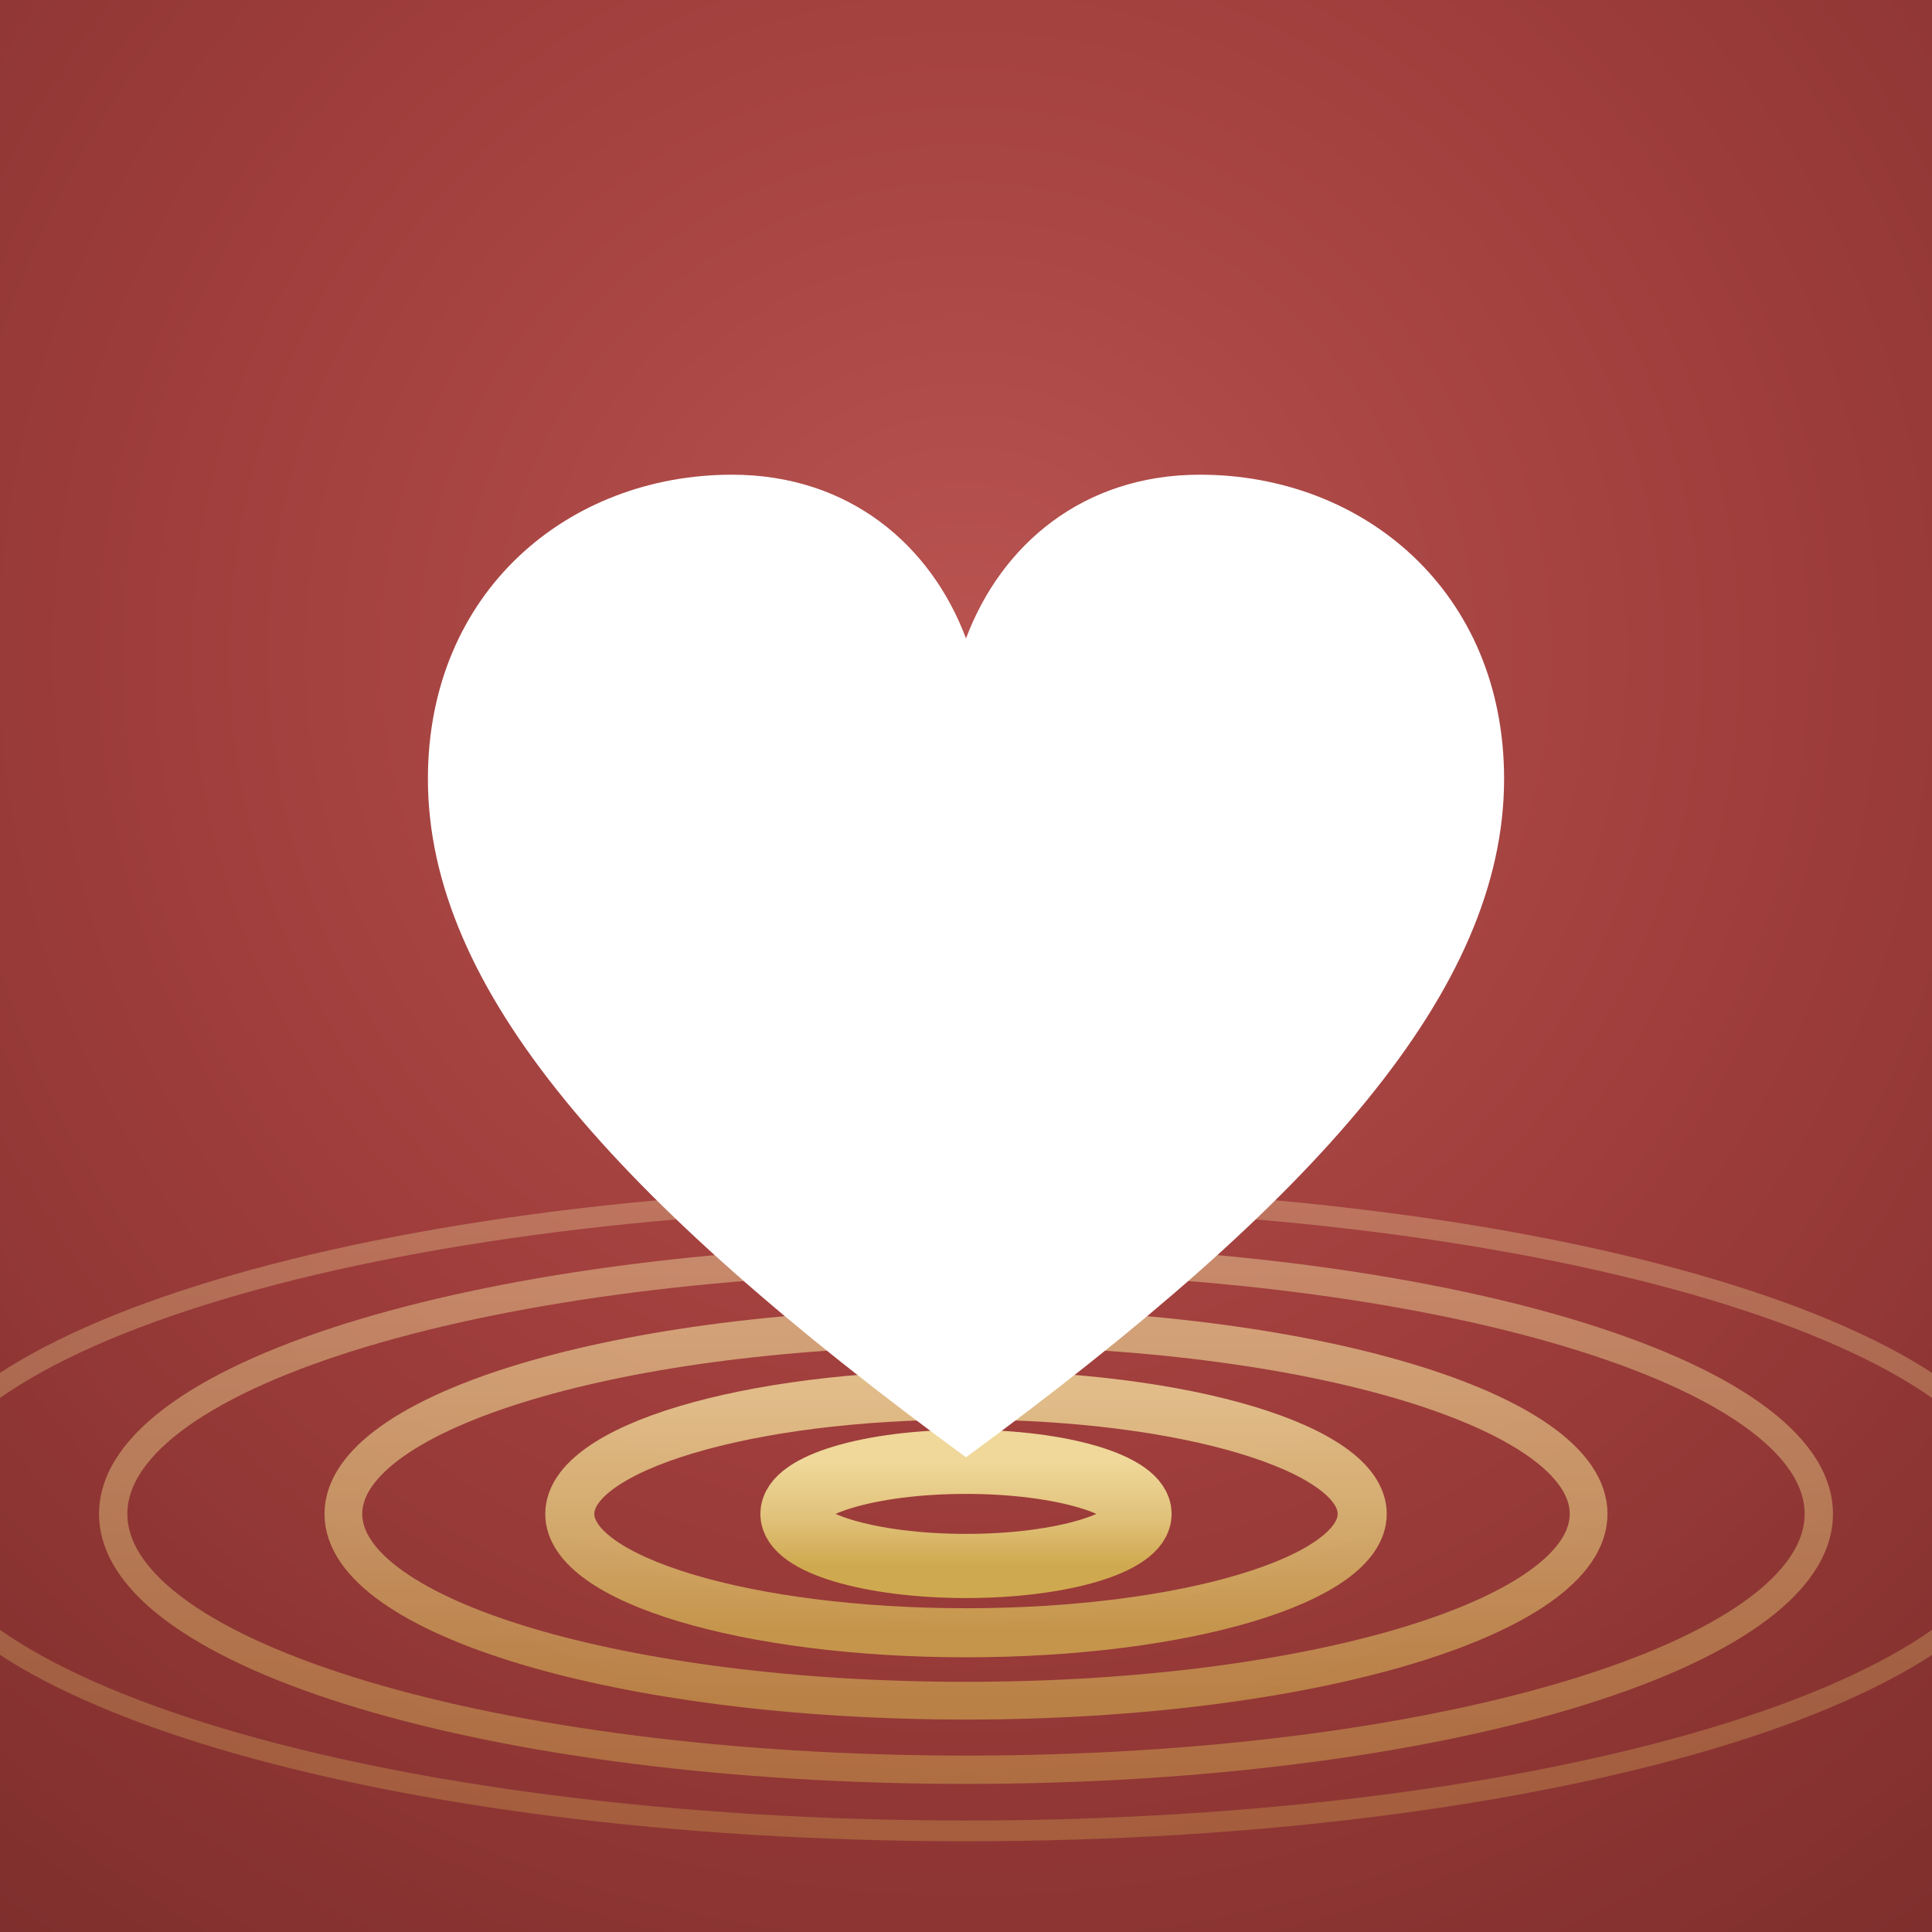
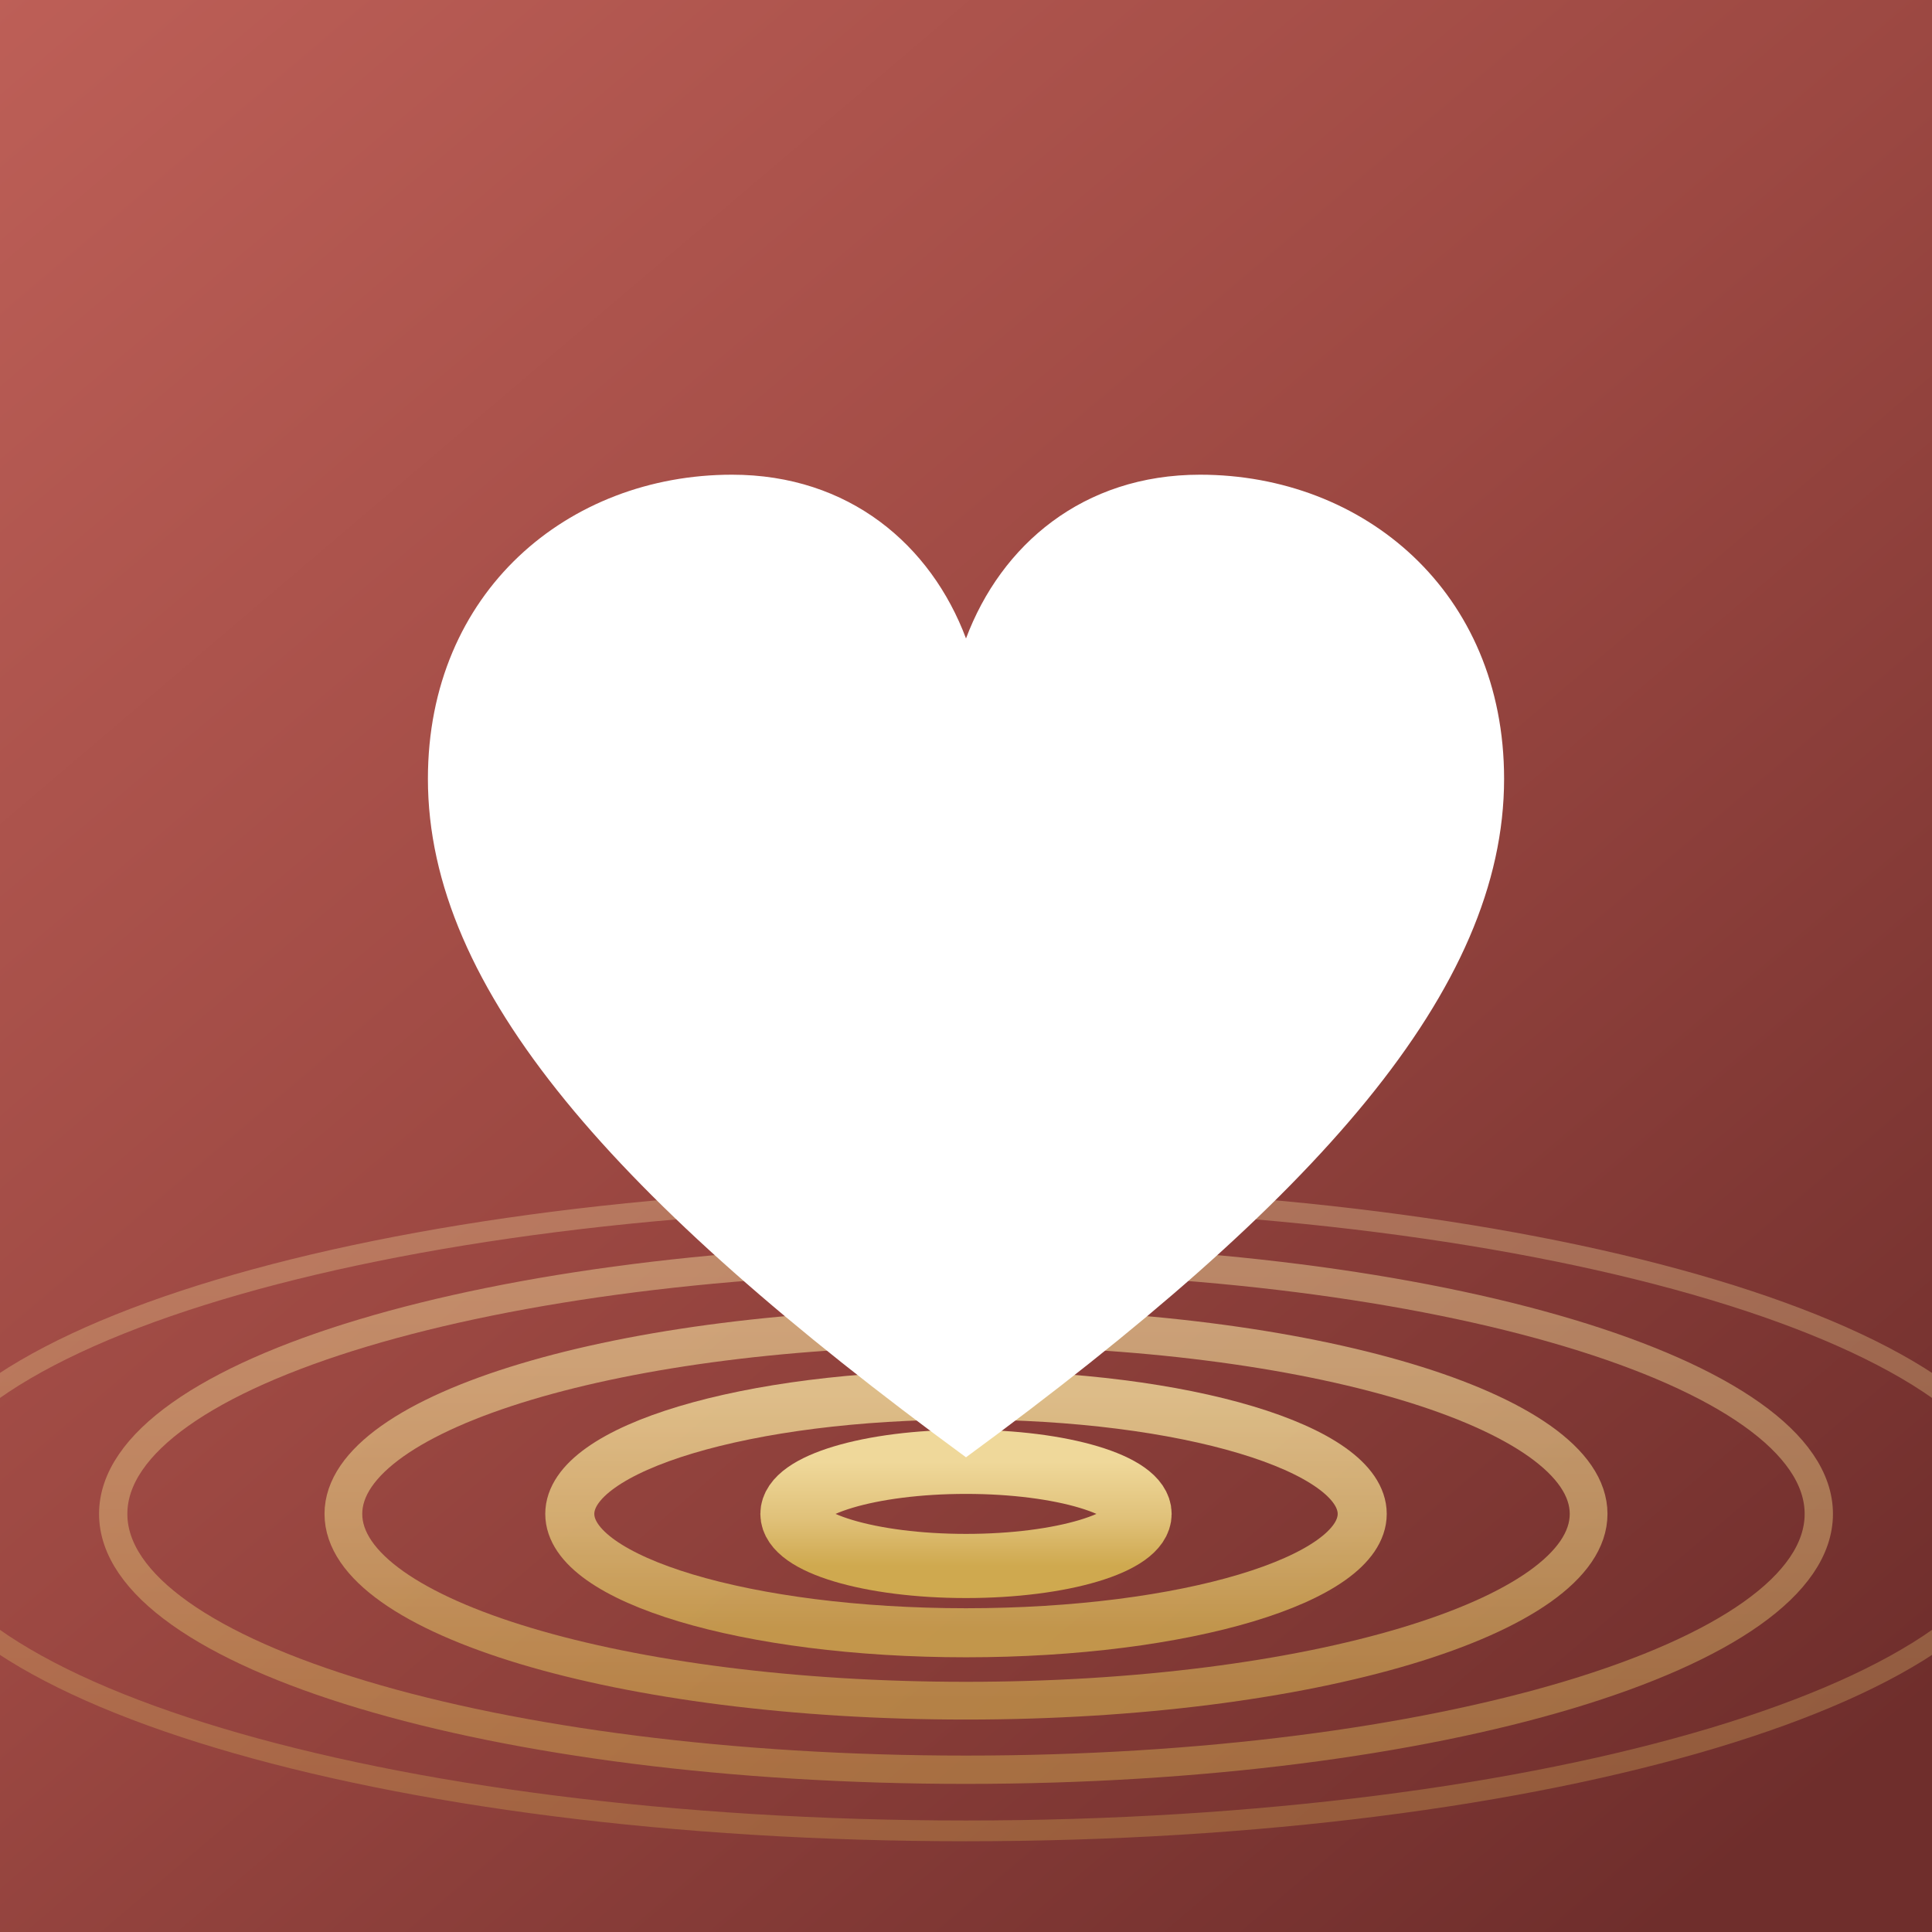
<svg xmlns="http://www.w3.org/2000/svg" viewBox="0 0 1024 1024" width="1024" height="1024">
  <defs>
-     <radialGradient id="bg" cx="50%" cy="34%" r="82%">
-       <stop offset="0%" stop-color="#b85350" />
-       <stop offset="52%" stop-color="#9e3d3b" />
-       <stop offset="100%" stop-color="#7f2f2d" />
-     </radialGradient>
+     <linearGradient id="bg" x1="0" y1="0" x2="0.85" y2="1">
+       <stop offset="0" stop-color="#bd5f57" />
+       <stop offset="0.5" stop-color="#9c4842" />
+       <stop offset="1" stop-color="#6f2e2c" />
+     </linearGradient>
    <linearGradient id="gold" x1="0" y1="0" x2="0" y2="1">
      <stop offset="0%" stop-color="#efd89a" />
      <stop offset="55%" stop-color="#e0c179" />
      <stop offset="100%" stop-color="#cfa94f" />
    </linearGradient>
  </defs>
  <rect width="1024" height="1024" fill="url(#bg)" />
  <ellipse cx="512" cy="802.4" rx="92" ry="27.6" fill="none" stroke="url(#gold)" stroke-width="34" opacity="1" />
  <ellipse cx="512" cy="802.4" rx="210" ry="63.0" fill="none" stroke="url(#gold)" stroke-width="26" opacity="0.82" />
  <ellipse cx="512" cy="802.4" rx="330" ry="99.0" fill="none" stroke="url(#gold)" stroke-width="20" opacity="0.64" />
  <ellipse cx="512" cy="802.4" rx="452" ry="135.6" fill="none" stroke="url(#gold)" stroke-width="15" opacity="0.48" />
  <ellipse cx="512" cy="802.4" rx="560" ry="168.0" fill="none" stroke="url(#gold)" stroke-width="11" opacity="0.34" />
  <path d="M50 88 C 20 66, 4 48, 4 30 C 4 14, 16 4, 30 4 C 40 4, 47 10, 50 18 C 53 10, 60 4, 70 4 C 84 4, 96 14, 96 30 C 96 48, 80 66, 50 88 Z" transform="translate(202 226.8) scale(6.2)" fill="#ffffff" />
</svg>
